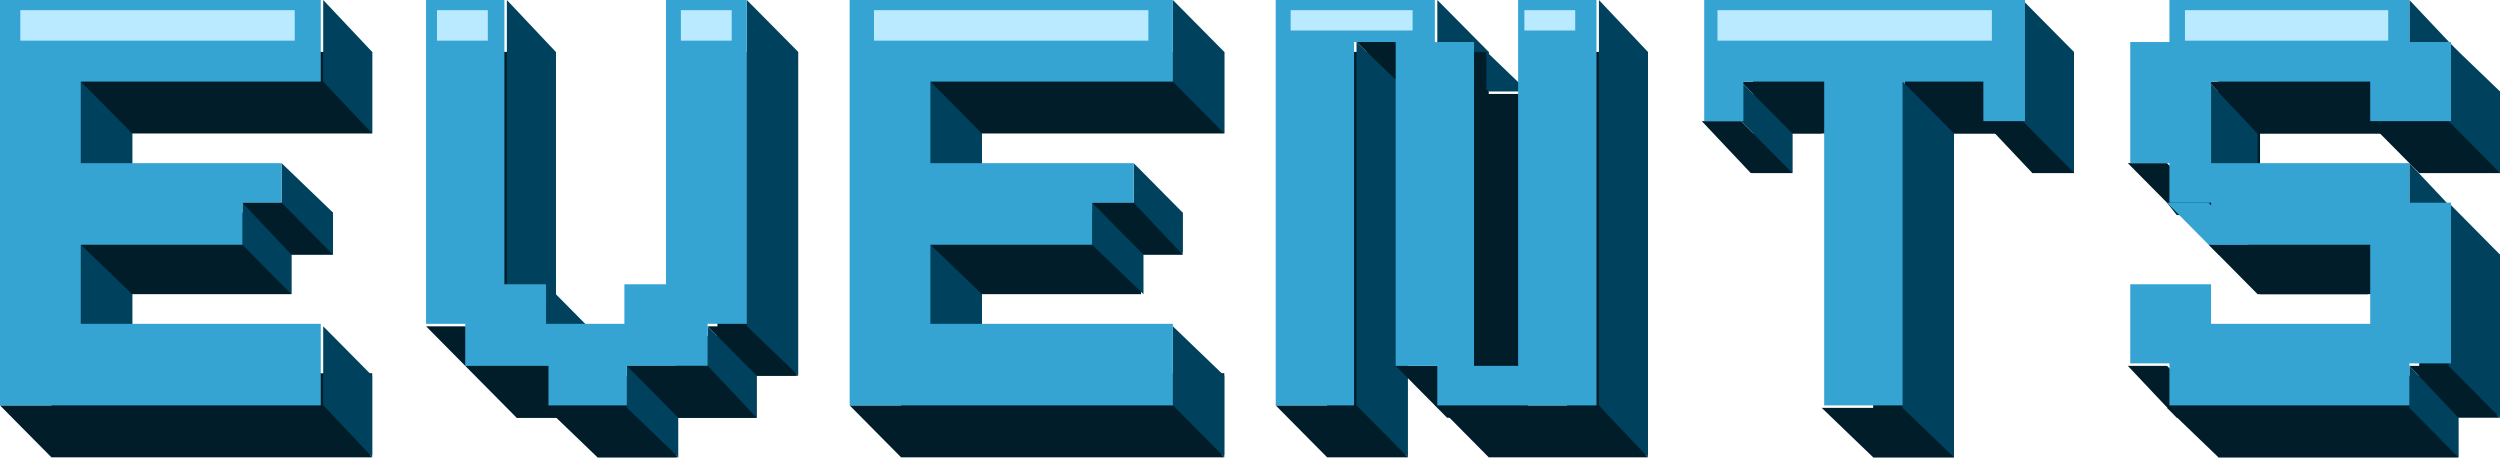
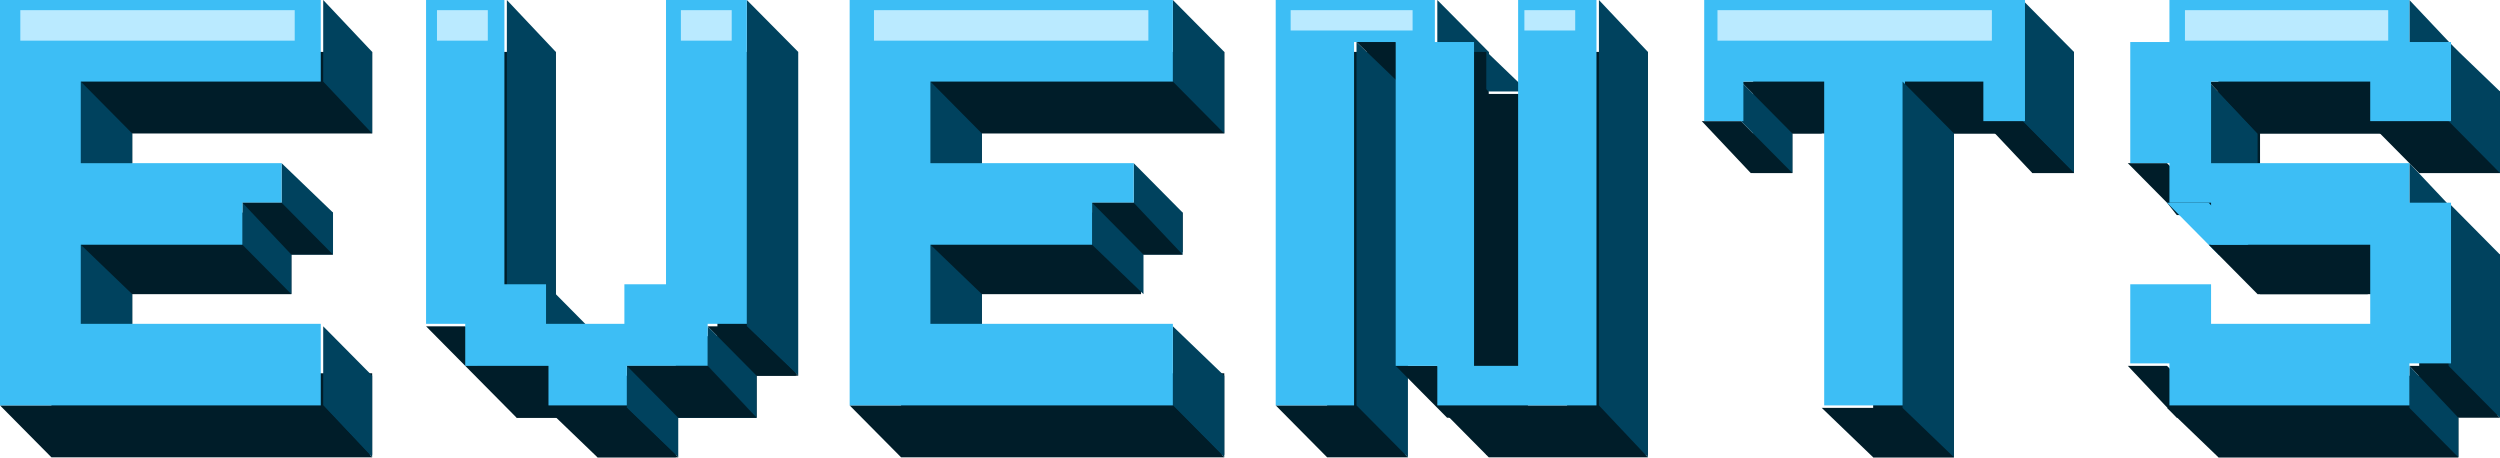
<svg xmlns="http://www.w3.org/2000/svg" width="246" height="45" viewBox="0 0 246 45" fill="none">
  <path d="M32.768 5.108H36.623V9.243V13.135H32.768H28.672H24.817H20.721H16.866H13.011V17.027V20.919H16.866H20.721H24.817H28.672H32.768V24.811H28.672V28.946H24.817H20.721H16.866H13.011V32.838V36.73H16.866H20.721H24.817H28.672H32.768H36.623V40.865V44.757H32.768H28.672H24.817H20.721H16.866H13.011H8.915H5.06V40.865V36.73V32.838V28.946V24.811V20.919V17.027V13.135V9V5.108H8.915H13.011H16.866H20.721H24.817H28.672H32.768Z" fill="#001D29" />
  <path d="M74.451 5.108H78.306V9.243V13.135V17.027V21.162V25.054V28.946V33.081V36.973H74.451V41.108H70.596H66.499V45H62.645H58.789V41.108H54.693H50.838V36.973H46.983V33.081V28.946V25.054V21.162V17.027V13.135V9V5.108H50.838H54.693V9.243V13.135V17.027V21.162V25.054V28.946V33.081H58.789V36.973H62.645H66.499V33.081H70.596V28.946V25.054V21.162V17.027V13.135V9V5.108H74.451Z" fill="#001D29" />
  <path d="M116.374 5.108H120.47V9.243V13.135H116.615H112.519H108.423H104.327H100.472H96.617V17.027V20.919H100.472H104.327H108.423H112.278H116.374V24.811H112.278V28.946H108.423H104.327H100.472H96.617V32.838V36.73H100.472H104.327H108.423H112.278H116.374H120.47V40.865V44.757H116.615H112.519H108.423H104.327H100.472H96.617H92.521H88.666V40.865V36.73V32.838V28.946V24.811V20.919V17.027V13.135V9V5.108H92.521H96.617H100.472H104.327H108.423H112.278H116.374Z" fill="#001D29" />
  <path d="M158.298 5.108H162.153V9.243V13.135V17.027V20.919V24.811V28.946V32.838V36.73V40.865V44.757H158.298H154.202H150.106H146.251V40.865H142.396V36.73V32.838V28.946V24.811V20.919V17.027V13.135V9H138.3V12.892V17.027V20.919V24.811V28.946V32.838V36.73V40.865V44.757H134.445H130.59V40.865V36.73V32.838V28.946V24.811V20.919V17.027V13.135V9V5.108H134.445H138.3H142.396H145.287H146.492V9.243H150.347V13.135V17.027V20.919V24.811V28.946V32.838V36.73V40.865H154.202V36.73V32.838V28.946V24.811V20.919V17.027V13.135V9V5.108H158.298Z" fill="#001D29" />
  <path d="M199.98 5.108H204.076V9.243V13.135V17.027H199.98V13.135H196.125H192.27V17.027V21.162V25.054V28.946V33.081V36.973V40.865V45H188.174H184.319V40.865V36.973V33.081V28.946V25.054V21.162V17.027V13.135H180.223H176.368V17.027H172.513V13.135V9V5.108H176.368H180.223H184.319H188.174H192.27H196.125H199.98Z" fill="#001D29" />
  <path d="M241.904 9H246V12.892V17.027H241.904H238.049V13.135H234.194H230.098H226.243H222.388V17.027V21.162H226.243H230.098H234.194H238.049H241.904V25.054H246V28.946V33.081V36.973V40.865H241.904V45H238.049H234.194H230.098H226.243H222.388H218.292V40.865H214.437V36.973V33.081H218.292H222.388V36.973H226.243H230.098H234.194H238.049V33.081V28.946H234.194H230.098H226.243H222.388V25.054H218.292V21.162H214.437V17.027V13.135V9H218.292V5.108H222.388H226.243H230.098H234.194H238.049H241.904V9Z" fill="#001D29" />
  <path d="M115.41 0L120.47 5.108V13.135L115.41 8.027V0Z" fill="#00425E" />
  <path d="M91.557 16.054V8.027L96.617 13.135V16.054H91.557Z" fill="#00425E" />
  <path d="M111.555 16.054L116.374 20.919V25.054H112.519V28.946L107.459 24.081V19.946H111.555V16.054Z" fill="#00425E" />
  <path d="M96.617 28.946L91.557 24.081V32.108H96.617V28.946Z" fill="#00425E" />
  <path d="M115.41 32.108L120.47 36.973V45L115.41 39.892V32.108Z" fill="#00425E" />
  <path d="M83.606 39.892L88.666 45H120.47L115.41 39.892H83.606Z" fill="#001D29" />
  <path d="M125.53 39.892L130.59 45H138.541L133.481 39.892H125.53Z" fill="#001D29" />
  <path d="M133.481 4.135L138.541 9H142.396L137.336 4.135H133.481Z" fill="#001D29" />
  <path d="M141.432 39.892L146.492 45H162.153L157.334 39.892H141.432Z" fill="#001D29" />
  <path d="M138.541 45L133.481 39.892V4.135L138.541 9V45Z" fill="#00425E" />
  <path d="M137.336 36L142.396 41.108H146.492L141.432 36H137.336Z" fill="#001D29" />
  <path d="M145.287 4.135L150.347 9H146.492L141.432 4.135H145.287Z" fill="#00425E" />
  <path d="M141.432 0L146.492 5.108V9L141.432 4.135V0Z" fill="#00425E" />
  <path d="M157.334 0L162.153 5.108V45L157.334 39.892V0Z" fill="#00425E" />
  <path d="M167.453 11.919L172.272 17.027H176.368L171.309 11.919H167.453Z" fill="#001D29" />
  <path d="M171.308 8.027L176.368 13.135H179.26V8.027H171.308Z" fill="#001D29" />
  <path d="M171.308 11.919L176.368 17.027V13.135L171.308 8.027V11.919Z" fill="#00425E" />
  <path d="M199.017 0L204.076 5.108V17.027L199.017 11.919V0Z" fill="#00425E" />
  <path d="M195.162 11.919L199.98 17.027H204.076L199.017 11.919H195.162Z" fill="#001D29" />
  <path d="M187.211 8.027L192.27 13.135H199.98L195.162 8.027H187.211Z" fill="#001D29" />
  <path d="M179.26 40.135L184.319 45H192.27L187.211 40.135H179.26Z" fill="#001D29" />
  <path d="M209.377 36L214.196 41.108H218.292L213.232 36H209.377Z" fill="#001D29" />
  <path d="M146.251 5.108H143.119V9.243H146.251V5.108Z" fill="#001D29" />
  <path d="M237.085 40.135L241.904 45H218.292L213.232 40.135H237.085Z" fill="#001D29" />
  <path d="M237.085 36L241.904 41.108H246L240.94 36H237.085Z" fill="#001D29" />
  <path d="M237.085 40.135L241.904 45V41.108L237.085 36V40.135Z" fill="#00425E" />
  <path d="M240.94 19.946L246 25.054V41.108L240.94 36V19.946Z" fill="#00425E" />
  <path d="M237.085 16.054L241.904 21.162V25.054L237.085 19.946V16.054Z" fill="#00425E" />
  <path d="M217.328 8.027L222.147 13.135V16.054H217.328V8.027Z" fill="#00425E" />
  <path d="M232.989 8.027L238.049 13.135H222.147L217.328 8.027H232.989Z" fill="#001D29" />
  <path d="M209.377 16.054L213.232 19.946L214.196 21.162H218.292L213.232 16.054H209.377Z" fill="#001D29" />
-   <path d="M218.292 25.054L213.232 19.946H217.328L222.147 25.054H218.292Z" fill="#35A4D3" />
+   <path d="M218.292 25.054L213.232 19.946H217.328L222.147 25.054H218.292Z" fill="#3dbef5" />
  <path d="M222.147 28.946L217.328 24.081H232.989V28.946H222.147Z" fill="#001D29" />
  <path d="M240.94 11.919L246 17.027H238.049L232.989 11.919H240.94Z" fill="#001D29" />
  <path d="M240.94 4.135L246 9V17.027L240.94 11.919V4.135Z" fill="#00425E" />
  <path d="M237.085 0L241.904 5.108H237.085V0Z" fill="#00425E" />
  <path d="M31.804 0L36.623 5.108V13.135L31.804 8.027V0Z" fill="#00425E" />
  <path d="M7.951 8.027L13.011 13.135V16.054H7.951V8.027Z" fill="#00425E" />
  <path d="M27.708 16.054L32.768 20.919V25.054H28.672V28.946L23.853 24.081V19.946H27.708V16.054Z" fill="#00425E" />
  <path d="M7.951 32.108H13.011V28.946L7.951 24.081V32.108Z" fill="#00425E" />
  <path d="M31.804 39.892L36.623 45V36.973L31.804 32.108V39.892Z" fill="#00425E" />
  <path d="M0 39.892L5.06 45H36.623L31.804 39.892H0Z" fill="#001D29" />
  <path d="M49.875 0L54.693 5.108V33.081L49.875 27.973V0Z" fill="#00425E" />
  <path d="M53.73 32.108V27.973L58.789 33.081" fill="#00425E" />
  <path d="M73.487 0L78.546 5.108V36.973L73.487 32.108V0Z" fill="#00425E" />
  <path d="M74.451 36.973H78.547L73.487 32.108H69.632L74.451 36.973Z" fill="#001D29" />
  <path d="M69.632 36L74.451 41.108V36.973L69.632 32.108V36Z" fill="#00425E" />
  <path d="M61.681 36V40.135L66.74 45V41.108H74.451L69.632 36H61.681Z" fill="#00425E" />
  <path d="M45.779 36L50.838 41.108H58.789L53.73 36H45.779Z" fill="#001D29" />
  <path d="M41.924 32.108L45.779 36H53.489L45.779 32.108H41.924Z" fill="#001D29" />
  <path d="M53.73 40.135L58.789 45H66.74L61.681 40.135H53.73Z" fill="#001D29" />
-   <path d="M27.708 0H31.563V4.135V8.027H27.708H23.853H19.757H15.902H11.806H7.951V12.162V16.054H11.806H15.661H19.757H23.612H27.708V19.946H23.853V24.081H19.757H15.902H11.806H7.951V27.973V31.865H11.806H15.661H19.757H23.612H27.708H31.563V36V39.892H27.708H23.853H19.757H15.902H11.806H7.951H3.855H0V36V31.865V27.973V24.081V19.946V16.054V11.919V8.027V4.135V0H3.855H7.951H11.806H15.661H19.757H23.612H27.708Z" fill="#35A4D3" />
-   <path d="M69.632 0H73.487V4.135V8.027V11.919V16.054V19.946V23.838V27.973V31.865H69.632V36H65.777H61.681V39.892H57.826H53.971V36H49.875H45.779V31.865H41.924V27.973V24.081V19.946V16.054V11.919V8.027V4.135V0H45.779H49.634V4.135V8.027V11.919V16.054V19.946V23.838V27.973H53.73V31.865H57.585H61.44V27.973H65.536V24.081V19.946V16.054V11.919V8.027V4.135V0H69.632Z" fill="#35A4D3" />
-   <path d="M111.555 0H115.41V4.135V8.027H111.555H107.459H103.604H99.508H95.653H91.557V12.162V16.054H95.412H99.267H103.604H107.459H111.555V19.946H107.459V24.081H103.604H99.508H95.653H91.557V27.973V31.865H95.412H99.267H103.604H107.459H111.555H115.41V36V39.892H111.555H107.459H103.604H99.508H95.653H91.557H87.461H83.606V36V31.865V27.973V24.081V19.946V16.054V11.919V8.027V4.135V0H87.461H91.557H95.412H99.267H103.604H107.459H111.555Z" fill="#35A4D3" />
-   <path d="M153.238 0H157.093V4.135V8.027V12.162V16.054V19.946V24.081V27.973V31.865V36V39.892H153.238H149.383H145.287H141.432V36H137.336V31.865V27.973V24.081V19.946V16.054V11.919V8.027V4.135H133.24V8.027V12.162V16.054V19.946V24.081V27.973V31.865V36V39.892H129.385H125.53V36V31.865V27.973V24.081V19.946V16.054V11.919V8.027V4.135V0H129.385H133.24H137.336H141.191V4.135H145.046V8.027V12.162V16.054V19.946V24.081V27.973V31.865V36H149.383V31.865V27.973V24.081V19.946V16.054V11.919V8.027V4.135V0H153.238Z" fill="#35A4D3" />
-   <path d="M195.162 0H199.258V4.135V8.027V11.919H195.162V8.027H191.307H187.451V11.919V16.054V19.946V23.838V27.973V31.865V35.757V39.892H183.355H179.5V35.757V31.865V27.973V24.081V19.946V16.054V11.919V8.027H175.404H171.549V11.919H167.694V8.027V4.135V0H171.549H175.404H179.5H183.355H187.451H191.307H195.162Z" fill="#35A4D3" />
-   <path d="M237.085 4.135H241.181V8.027V11.919H237.085H233.23V8.027H229.375H225.279H221.424H217.569V11.919V16.054H221.424H225.279H229.375H233.23H237.085V19.946H241.181V23.838V27.973V31.865V35.757H237.085V39.892H233.23H229.375H225.279H221.424H217.569H213.473V35.757H209.618V31.865V27.973H213.473H217.569V31.865H221.424H225.279H229.375H233.23V27.973V24.081H229.375H225.279H221.424H217.569V19.946H213.473V16.054H209.618V11.919V8.027V4.135H213.473V0H217.569H221.424H225.279H229.375H233.23H237.085V4.135Z" fill="#35A4D3" />
+   <path d="M27.708 0H31.563V4.135V8.027H27.708H23.853H19.757H15.902H11.806H7.951V12.162V16.054H11.806H15.661H19.757H23.612H27.708V19.946H23.853V24.081H19.757H15.902H11.806H7.951V27.973V31.865H11.806H15.661H19.757H23.612H27.708H31.563V36V39.892H27.708H23.853H19.757H15.902H11.806H7.951H3.855H0V36V31.865V27.973V24.081V19.946V16.054V11.919V8.027V4.135V0H3.855H7.951H11.806H15.661H19.757H23.612H27.708Z" fill="#3dbef5" />
+   <path d="M69.632 0H73.487V4.135V8.027V11.919V16.054V19.946V23.838V27.973V31.865H69.632V36H65.777H61.681V39.892H57.826H53.971V36H49.875H45.779V31.865H41.924V27.973V24.081V19.946V16.054V11.919V8.027V4.135V0H45.779H49.634V4.135V8.027V11.919V16.054V19.946V23.838V27.973H53.73V31.865H57.585H61.44V27.973H65.536V24.081V19.946V16.054V11.919V8.027V4.135V0H69.632Z" fill="#3dbef5" />
+   <path d="M111.555 0H115.41V4.135V8.027H111.555H107.459H103.604H99.508H95.653H91.557V12.162V16.054H95.412H99.267H103.604H107.459H111.555V19.946H107.459V24.081H103.604H99.508H95.653H91.557V27.973V31.865H95.412H99.267H103.604H107.459H111.555H115.41V36V39.892H111.555H107.459H103.604H99.508H95.653H91.557H87.461H83.606V36V31.865V27.973V24.081V19.946V16.054V11.919V8.027V4.135V0H87.461H91.557H95.412H99.267H103.604H107.459H111.555Z" fill="#3dbef5" />
+   <path d="M153.238 0H157.093V4.135V8.027V12.162V16.054V19.946V24.081V27.973V31.865V36V39.892H153.238H149.383H145.287H141.432V36H137.336V31.865V27.973V24.081V19.946V16.054V11.919V8.027V4.135H133.24V8.027V12.162V16.054V19.946V24.081V27.973V31.865V36V39.892H129.385H125.53V36V31.865V27.973V24.081V19.946V16.054V11.919V8.027V4.135V0H129.385H133.24H137.336H141.191V4.135H145.046V8.027V12.162V16.054V19.946V24.081V27.973V31.865V36H149.383V31.865V27.973V24.081V19.946V16.054V11.919V8.027V4.135V0H153.238Z" fill="#3dbef5" />
+   <path d="M195.162 0H199.258V4.135V8.027V11.919H195.162V8.027H191.307H187.451V11.919V16.054V19.946V23.838V27.973V31.865V35.757V39.892H183.355H179.5V35.757V31.865V27.973V24.081V19.946V16.054V11.919V8.027H175.404H171.549V11.919H167.694V8.027V4.135V0H171.549H175.404H179.5H183.355H187.451H191.307H195.162Z" fill="#3dbef5" />
+   <path d="M237.085 4.135H241.181V8.027V11.919H237.085H233.23V8.027H229.375H225.279H221.424H217.569V11.919V16.054H221.424H225.279H229.375H233.23H237.085V19.946H241.181V23.838V27.973V31.865V35.757H237.085V39.892H233.23H229.375H225.279H221.424H217.569H213.473V35.757H209.618V31.865V27.973H213.473H217.569V31.865H221.424H225.279H229.375H233.23V27.973V24.081H229.375H225.279H221.424H217.569V19.946H213.473V16.054H209.618V11.919V8.027V4.135H213.473V0H217.569H221.424H225.279H229.375H233.23H237.085V4.135Z" fill="#3dbef5" />
  <path d="M187.211 8.027V40.135L192.27 45V13.135L187.211 8.027Z" fill="#00425E" />
  <path d="M66.74 41.108L61.681 36H69.632L74.451 41.108H66.74Z" fill="#001D29" />
  <path d="M23.853 19.946L28.672 25.054H32.768L27.708 19.946H23.853Z" fill="#001D29" />
  <path d="M107.459 19.946L112.519 25.054H116.374L111.555 19.946H107.459Z" fill="#001D29" />
  <rect x="2" y="1" width="27" height="3" fill="#BAEAFF" />
  <rect x="86" y="1" width="27" height="3" fill="#BAEAFF" />
  <rect x="169" y="1" width="27" height="3" fill="#BAEAFF" />
  <rect x="215" y="1" width="20" height="3" fill="#BAEAFF" />
  <rect x="127" y="1" width="12" height="2" fill="#BAEAFF" />
  <rect x="150" y="1" width="5" height="2" fill="#BAEAFF" />
  <rect x="43" y="1" width="5" height="3" fill="#BAEAFF" />
  <rect x="67" y="1" width="5" height="3" fill="#BAEAFF" />
</svg>
